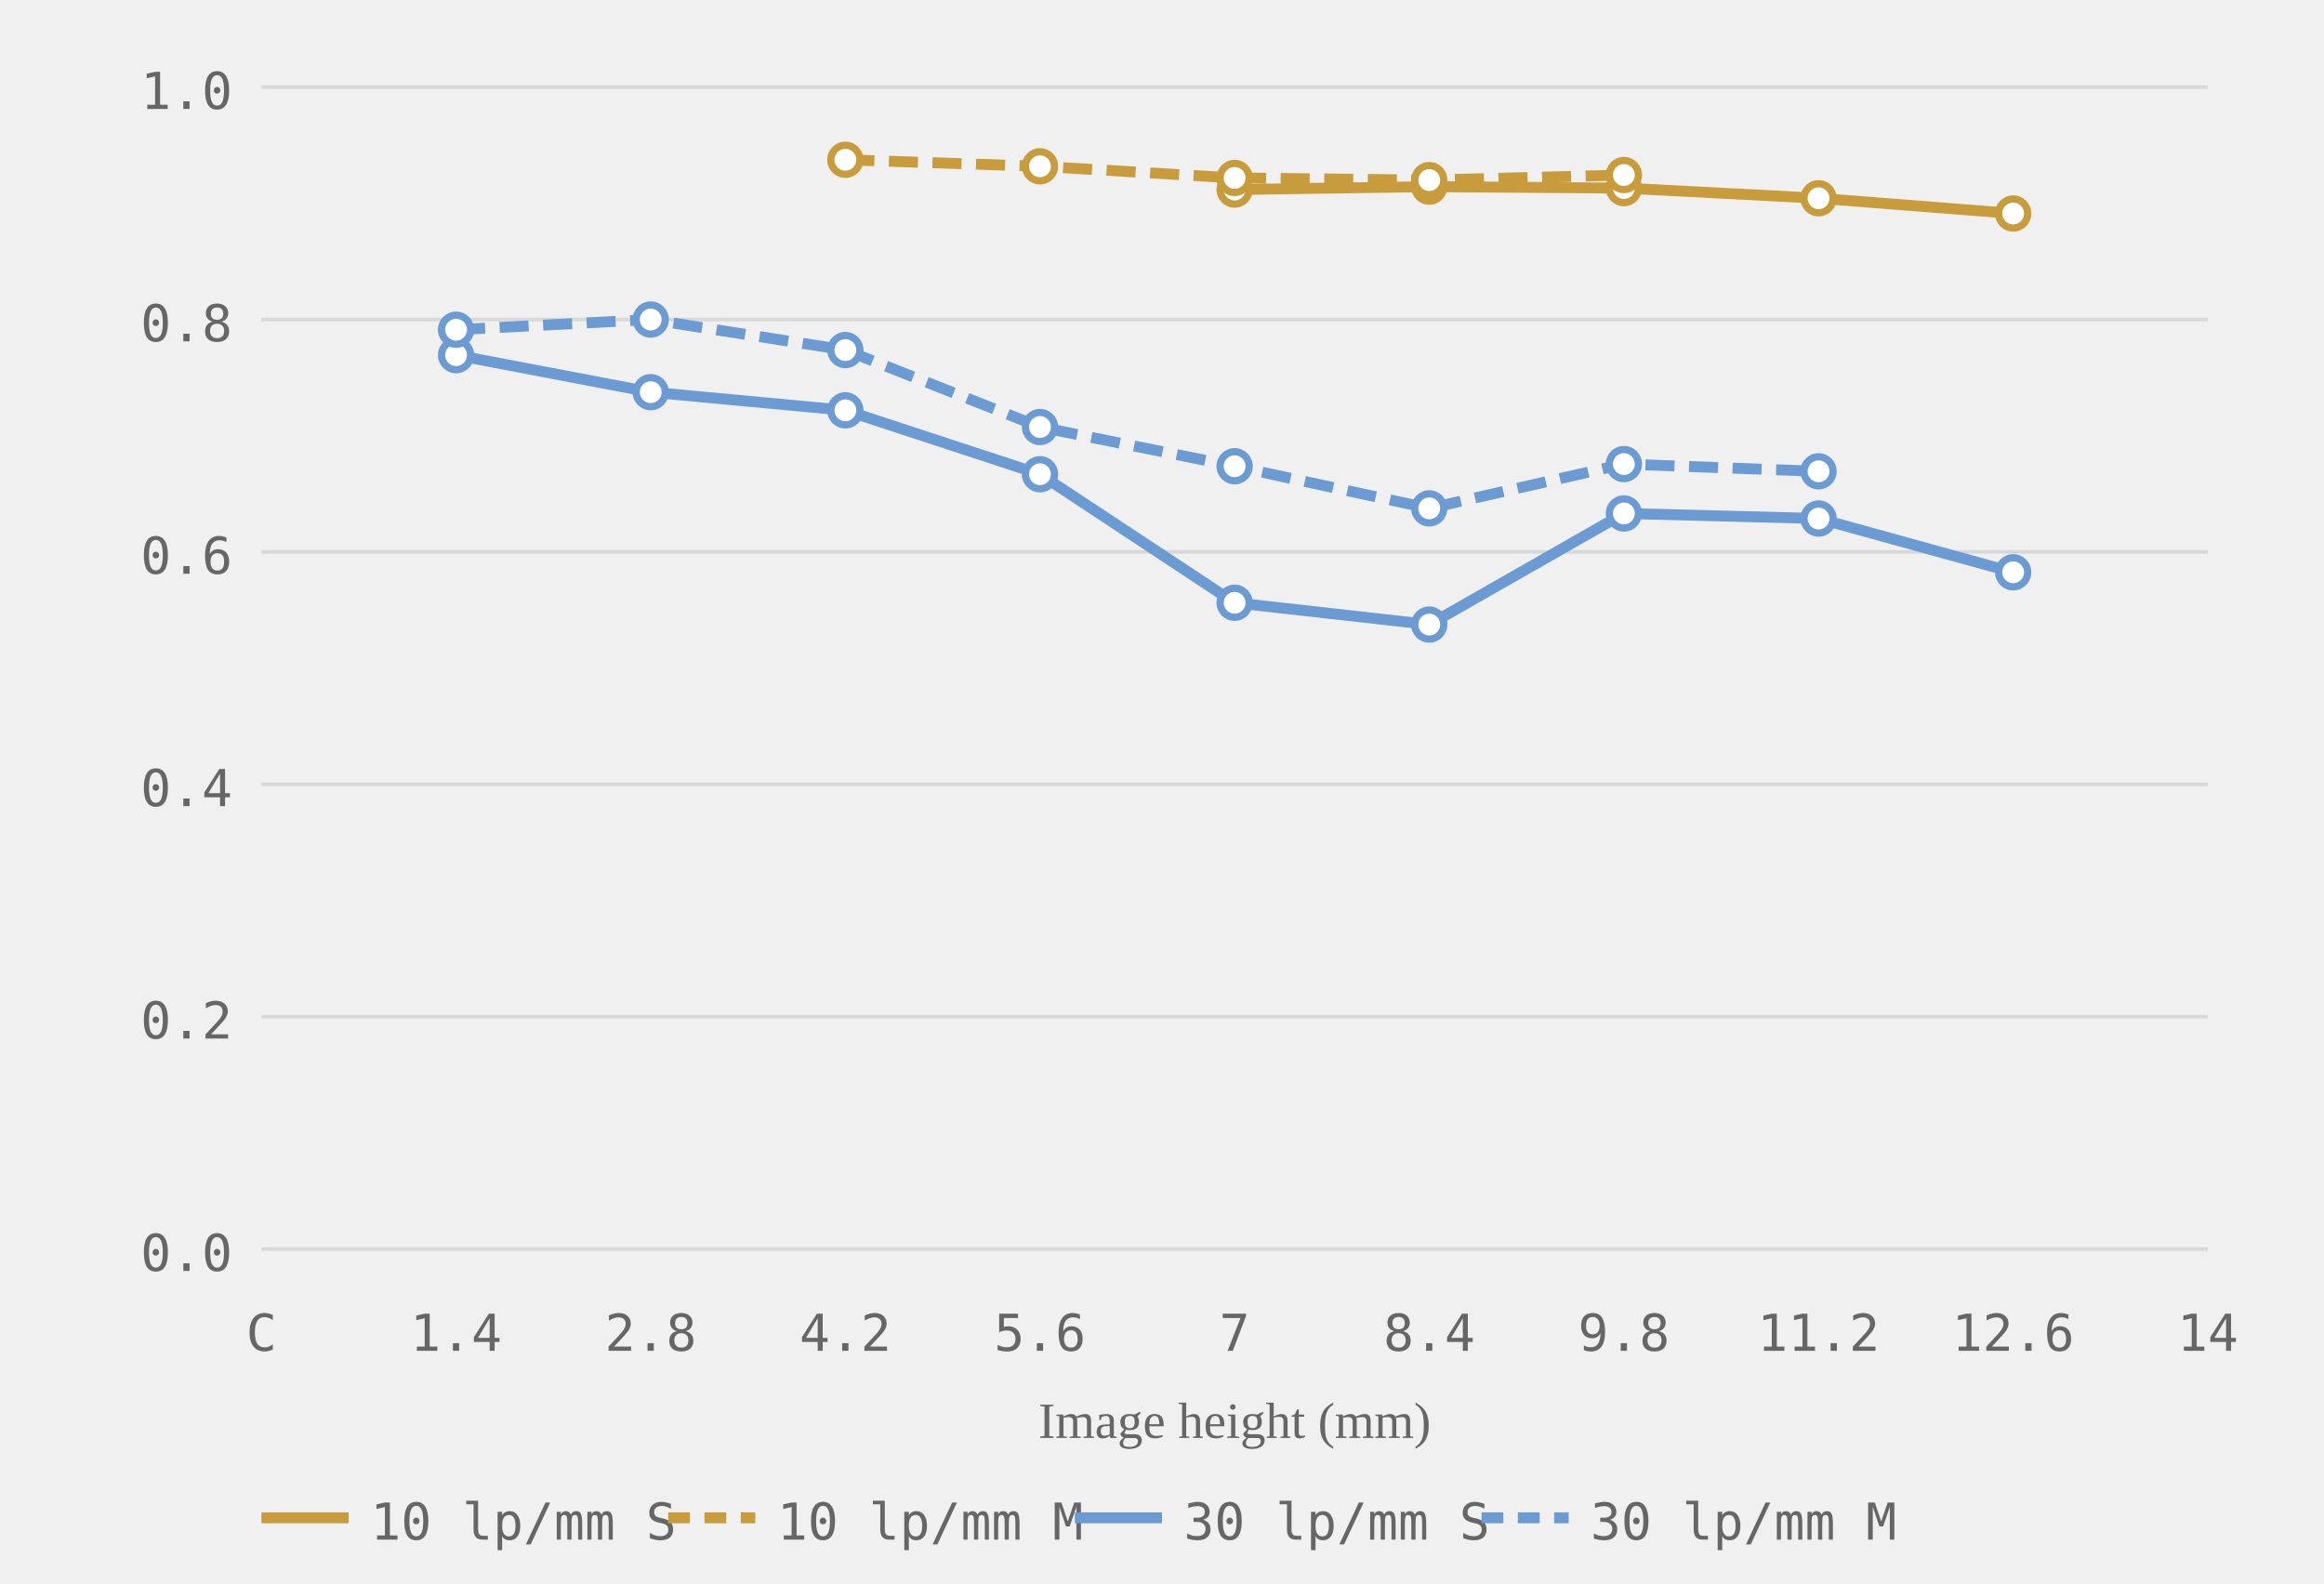
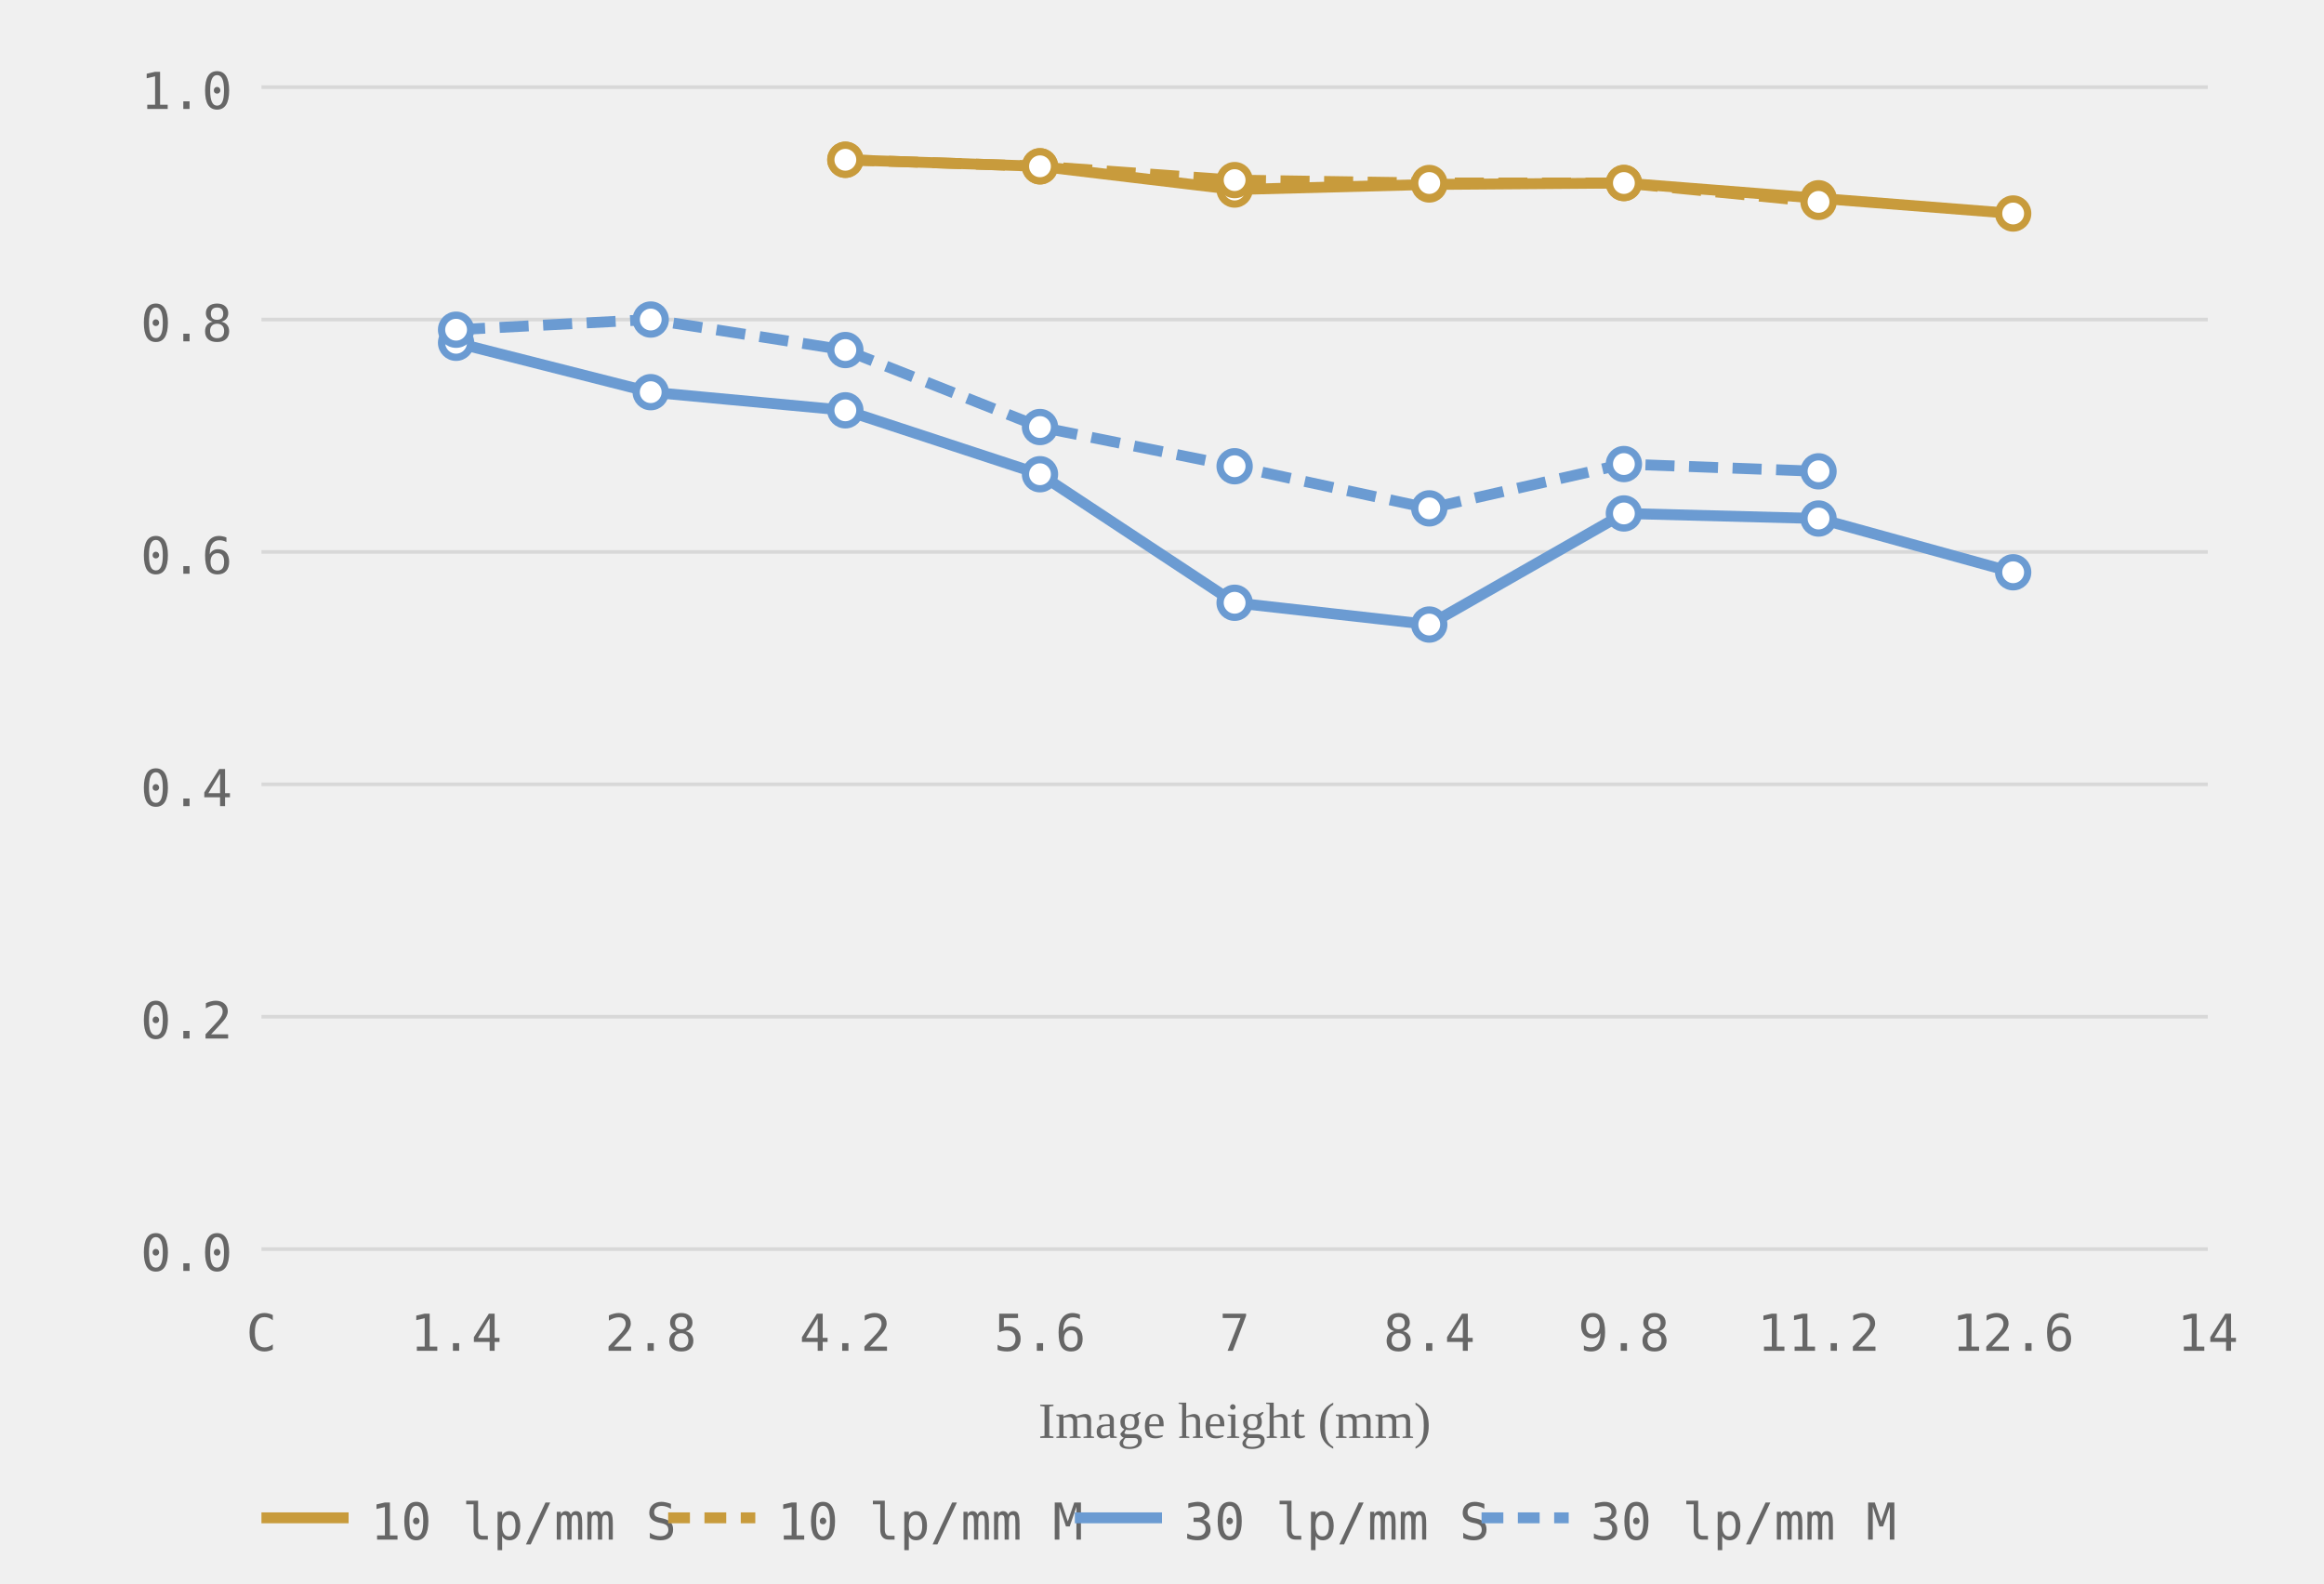
<svg xmlns="http://www.w3.org/2000/svg" viewBox="0 0 320 218" role="img" aria-label="MTF chart, generated from readings">
  <style>.grid-line { stroke: #d8d8d8; stroke-width: 0.5; }.axis-label { font-size: 7px; fill: #666666; font-family: ui-monospace, monospace; }.axis-y { text-anchor: end; }.axis-x { text-anchor: middle; }.axis-title { font-size: 7px; fill: #666666; text-anchor: middle; }.curve { fill: none; stroke-width: 1.5; }.curve-m { stroke-dasharray: 4 2; }.dot { fill: white; stroke-width: 1; }.legend-text { font-size: 7px; fill: #666666; font-family: ui-monospace, monospace; }</style>
  <line class="grid-line" x1="36" y1="172.0" x2="304" y2="172.0" />
  <line class="grid-line" x1="36" y1="140.0" x2="304" y2="140.0" />
  <line class="grid-line" x1="36" y1="108.0" x2="304" y2="108.0" />
  <line class="grid-line" x1="36" y1="76.0" x2="304" y2="76.0" />
  <line class="grid-line" x1="36" y1="44.0" x2="304" y2="44.0" />
  <line class="grid-line" x1="36" y1="12.0" x2="304" y2="12.0" />
  <text class="axis-label axis-y" x="32" y="175.0">0.0</text>
  <text class="axis-label axis-y" x="32" y="143.0">0.2</text>
  <text class="axis-label axis-y" x="32" y="111.0">0.4</text>
  <text class="axis-label axis-y" x="32" y="79.0">0.6</text>
  <text class="axis-label axis-y" x="32" y="47.0">0.8</text>
  <text class="axis-label axis-y" x="32" y="15.0">1.0</text>
  <text class="axis-label axis-x" x="36.0" y="186">C</text>
  <text class="axis-label axis-x" x="62.8" y="186">1.4</text>
  <text class="axis-label axis-x" x="89.6" y="186">2.8</text>
  <text class="axis-label axis-x" x="116.4" y="186">4.2</text>
  <text class="axis-label axis-x" x="143.2" y="186">5.6</text>
  <text class="axis-label axis-x" x="170.0" y="186">7</text>
  <text class="axis-label axis-x" x="196.8" y="186">8.4</text>
  <text class="axis-label axis-x" x="223.6" y="186">9.8</text>
  <text class="axis-label axis-x" x="250.4" y="186">11.2</text>
  <text class="axis-label axis-x" x="277.2" y="186">12.6</text>
  <text class="axis-label axis-x" x="304.0" y="186">14</text>
  <text class="axis-title" x="170.0" y="198">Image height (mm)</text>
-   <polyline class="curve curve-10" style="stroke:#c89b3c" points="170.0,26.1 196.8,25.7 223.6,25.9 250.4,27.3 277.2,29.4" />
-   <polyline class="curve curve-10 curve-m" style="stroke:#c89b3c" points="116.4,22.0 143.2,22.9 170.0,24.5 196.8,24.8 223.6,24.1" stroke-dasharray="4 2" />
-   <polyline class="curve curve-30" style="stroke:#6b9bd2" points="62.8,48.9 89.6,54.0 116.4,56.5 143.2,65.3 170.0,83.0 196.8,86.0 223.6,70.7 250.4,71.4 277.2,78.8" />
+   <polyline class="curve curve-10" style="stroke:#c89b3c" points="116.4,22.0 143.2,22.9 170.0,26.1 196.8,25.4 223.6,25.2 250.4,27.3 277.2,29.4" />
+   <polyline class="curve curve-10 curve-m" style="stroke:#c89b3c" points="116.4,22.0 143.2,22.9 170.0,24.8 196.8,25.2 223.6,25.2 250.4,27.8" stroke-dasharray="4 2" />
+   <polyline class="curve curve-30" style="stroke:#6b9bd2" points="62.8,47.2 89.6,54.0 116.4,56.5 143.2,65.3 170.0,83.0 196.8,86.0 223.6,70.7 250.4,71.4 277.2,78.8" />
  <polyline class="curve curve-30 curve-m" style="stroke:#6b9bd2" points="62.8,45.4 89.6,44.0 116.4,48.2 143.2,58.8 170.0,64.2 196.8,70.0 223.6,63.9 250.4,64.9" stroke-dasharray="4 2" />
+   <circle class="dot dot-10" style="stroke:#c89b3c" cx="116.4" cy="22.0" r="2" />
+   <circle class="dot dot-10" style="stroke:#c89b3c" cx="143.2" cy="22.9" r="2" />
  <circle class="dot dot-10" style="stroke:#c89b3c" cx="170.0" cy="26.1" r="2" />
-   <circle class="dot dot-10" style="stroke:#c89b3c" cx="196.8" cy="25.7" r="2" />
-   <circle class="dot dot-10" style="stroke:#c89b3c" cx="223.6" cy="25.9" r="2" />
+   <circle class="dot dot-10" style="stroke:#c89b3c" cx="196.8" cy="25.4" r="2" />
+   <circle class="dot dot-10" style="stroke:#c89b3c" cx="223.6" cy="25.2" r="2" />
  <circle class="dot dot-10" style="stroke:#c89b3c" cx="250.4" cy="27.3" r="2" />
  <circle class="dot dot-10" style="stroke:#c89b3c" cx="277.2" cy="29.4" r="2" />
  <circle class="dot dot-10" style="stroke:#c89b3c" cx="116.4" cy="22.0" r="2" />
  <circle class="dot dot-10" style="stroke:#c89b3c" cx="143.2" cy="22.9" r="2" />
-   <circle class="dot dot-10" style="stroke:#c89b3c" cx="170.0" cy="24.5" r="2" />
-   <circle class="dot dot-10" style="stroke:#c89b3c" cx="196.8" cy="24.8" r="2" />
-   <circle class="dot dot-10" style="stroke:#c89b3c" cx="223.6" cy="24.1" r="2" />
-   <circle class="dot dot-30" style="stroke:#6b9bd2" cx="62.8" cy="48.9" r="2" />
+   <circle class="dot dot-10" style="stroke:#c89b3c" cx="170.0" cy="24.8" r="2" />
+   <circle class="dot dot-10" style="stroke:#c89b3c" cx="196.8" cy="25.2" r="2" />
+   <circle class="dot dot-10" style="stroke:#c89b3c" cx="223.6" cy="25.2" r="2" />
+   <circle class="dot dot-10" style="stroke:#c89b3c" cx="250.4" cy="27.8" r="2" />
+   <circle class="dot dot-30" style="stroke:#6b9bd2" cx="62.8" cy="47.2" r="2" />
  <circle class="dot dot-30" style="stroke:#6b9bd2" cx="89.6" cy="54.0" r="2" />
  <circle class="dot dot-30" style="stroke:#6b9bd2" cx="116.4" cy="56.5" r="2" />
  <circle class="dot dot-30" style="stroke:#6b9bd2" cx="143.2" cy="65.3" r="2" />
  <circle class="dot dot-30" style="stroke:#6b9bd2" cx="170.0" cy="83.0" r="2" />
  <circle class="dot dot-30" style="stroke:#6b9bd2" cx="196.8" cy="86.0" r="2" />
  <circle class="dot dot-30" style="stroke:#6b9bd2" cx="223.6" cy="70.7" r="2" />
  <circle class="dot dot-30" style="stroke:#6b9bd2" cx="250.4" cy="71.4" r="2" />
  <circle class="dot dot-30" style="stroke:#6b9bd2" cx="277.2" cy="78.8" r="2" />
  <circle class="dot dot-30" style="stroke:#6b9bd2" cx="62.8" cy="45.4" r="2" />
  <circle class="dot dot-30" style="stroke:#6b9bd2" cx="89.6" cy="44.0" r="2" />
  <circle class="dot dot-30" style="stroke:#6b9bd2" cx="116.4" cy="48.2" r="2" />
  <circle class="dot dot-30" style="stroke:#6b9bd2" cx="143.2" cy="58.8" r="2" />
  <circle class="dot dot-30" style="stroke:#6b9bd2" cx="170.0" cy="64.2" r="2" />
  <circle class="dot dot-30" style="stroke:#6b9bd2" cx="196.8" cy="70.0" r="2" />
  <circle class="dot dot-30" style="stroke:#6b9bd2" cx="223.6" cy="63.9" r="2" />
  <circle class="dot dot-30" style="stroke:#6b9bd2" cx="250.4" cy="64.9" r="2" />
  <line x1="36" y1="209" x2="48" y2="209" stroke="#c89b3c" stroke-width="1.5" />
  <text class="legend-text" x="51" y="212">10 lp/mm S</text>
  <line x1="92" y1="209" x2="104" y2="209" stroke="#c89b3c" stroke-width="1.5" stroke-dasharray="3 2" />
  <text class="legend-text" x="107" y="212">10 lp/mm M</text>
  <line x1="148" y1="209" x2="160" y2="209" stroke="#6b9bd2" stroke-width="1.5" />
  <text class="legend-text" x="163" y="212">30 lp/mm S</text>
  <line x1="204" y1="209" x2="216" y2="209" stroke="#6b9bd2" stroke-width="1.5" stroke-dasharray="3 2" />
  <text class="legend-text" x="219" y="212">30 lp/mm M</text>
</svg>
